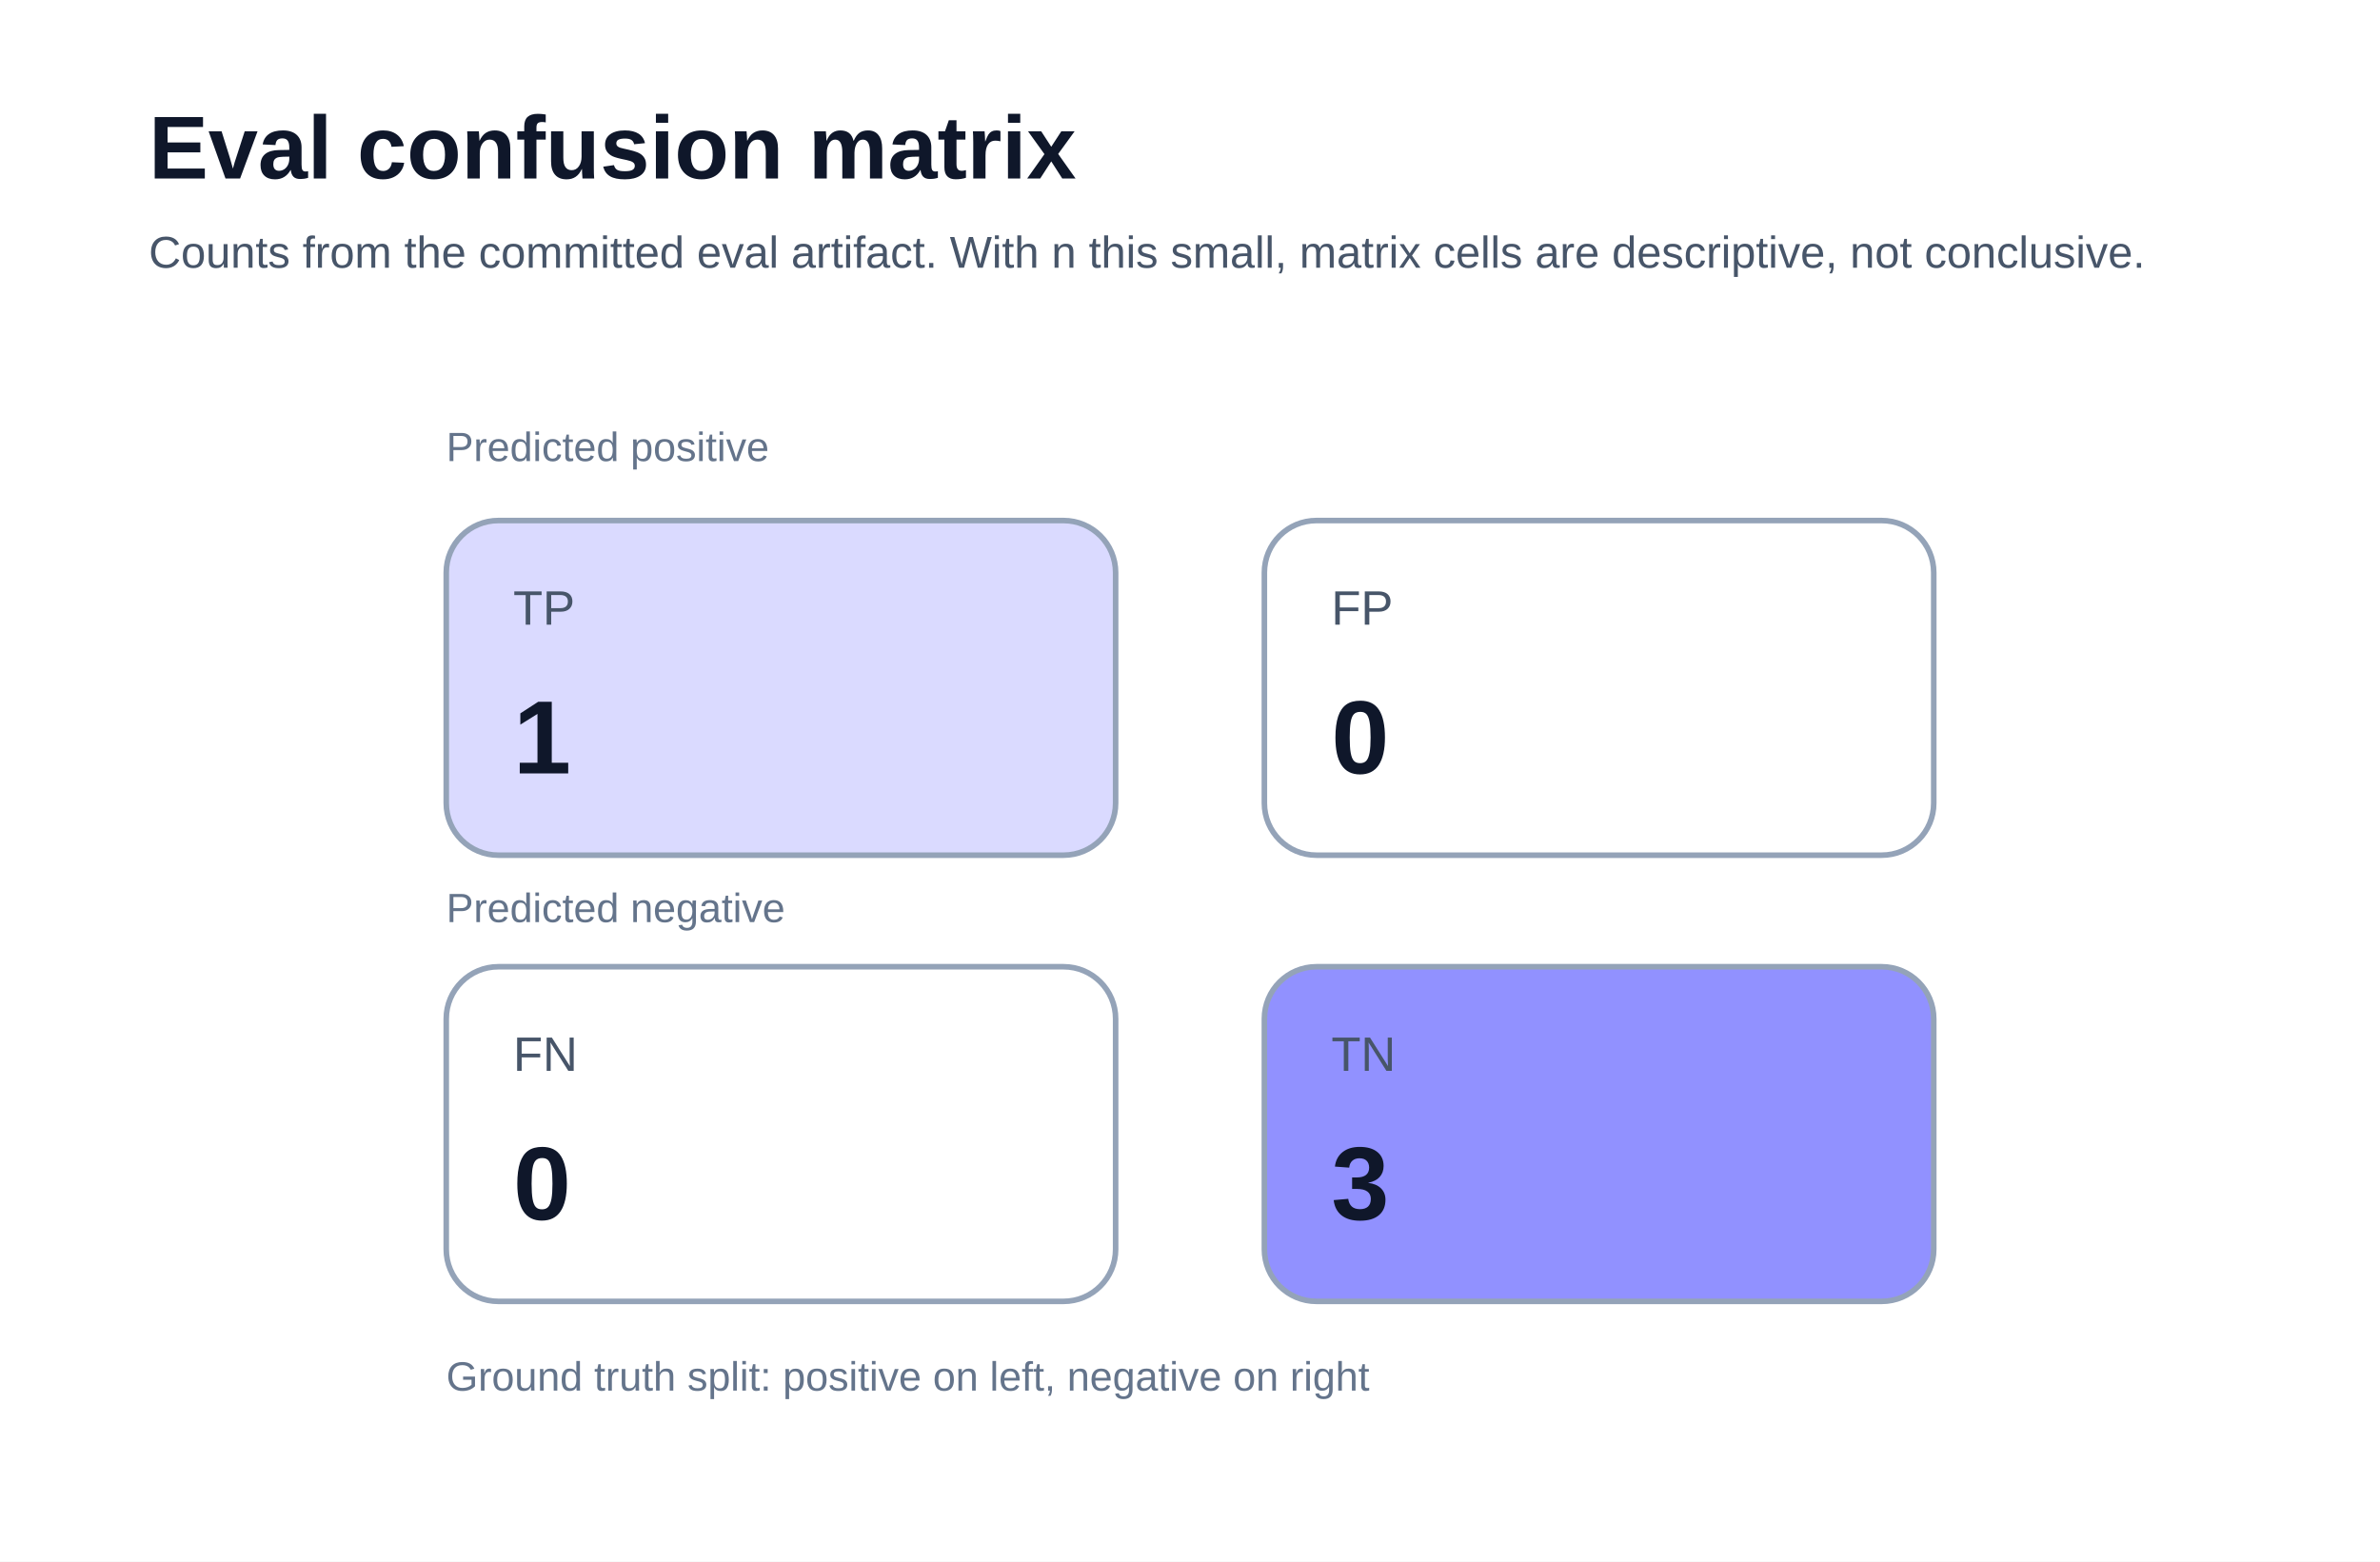
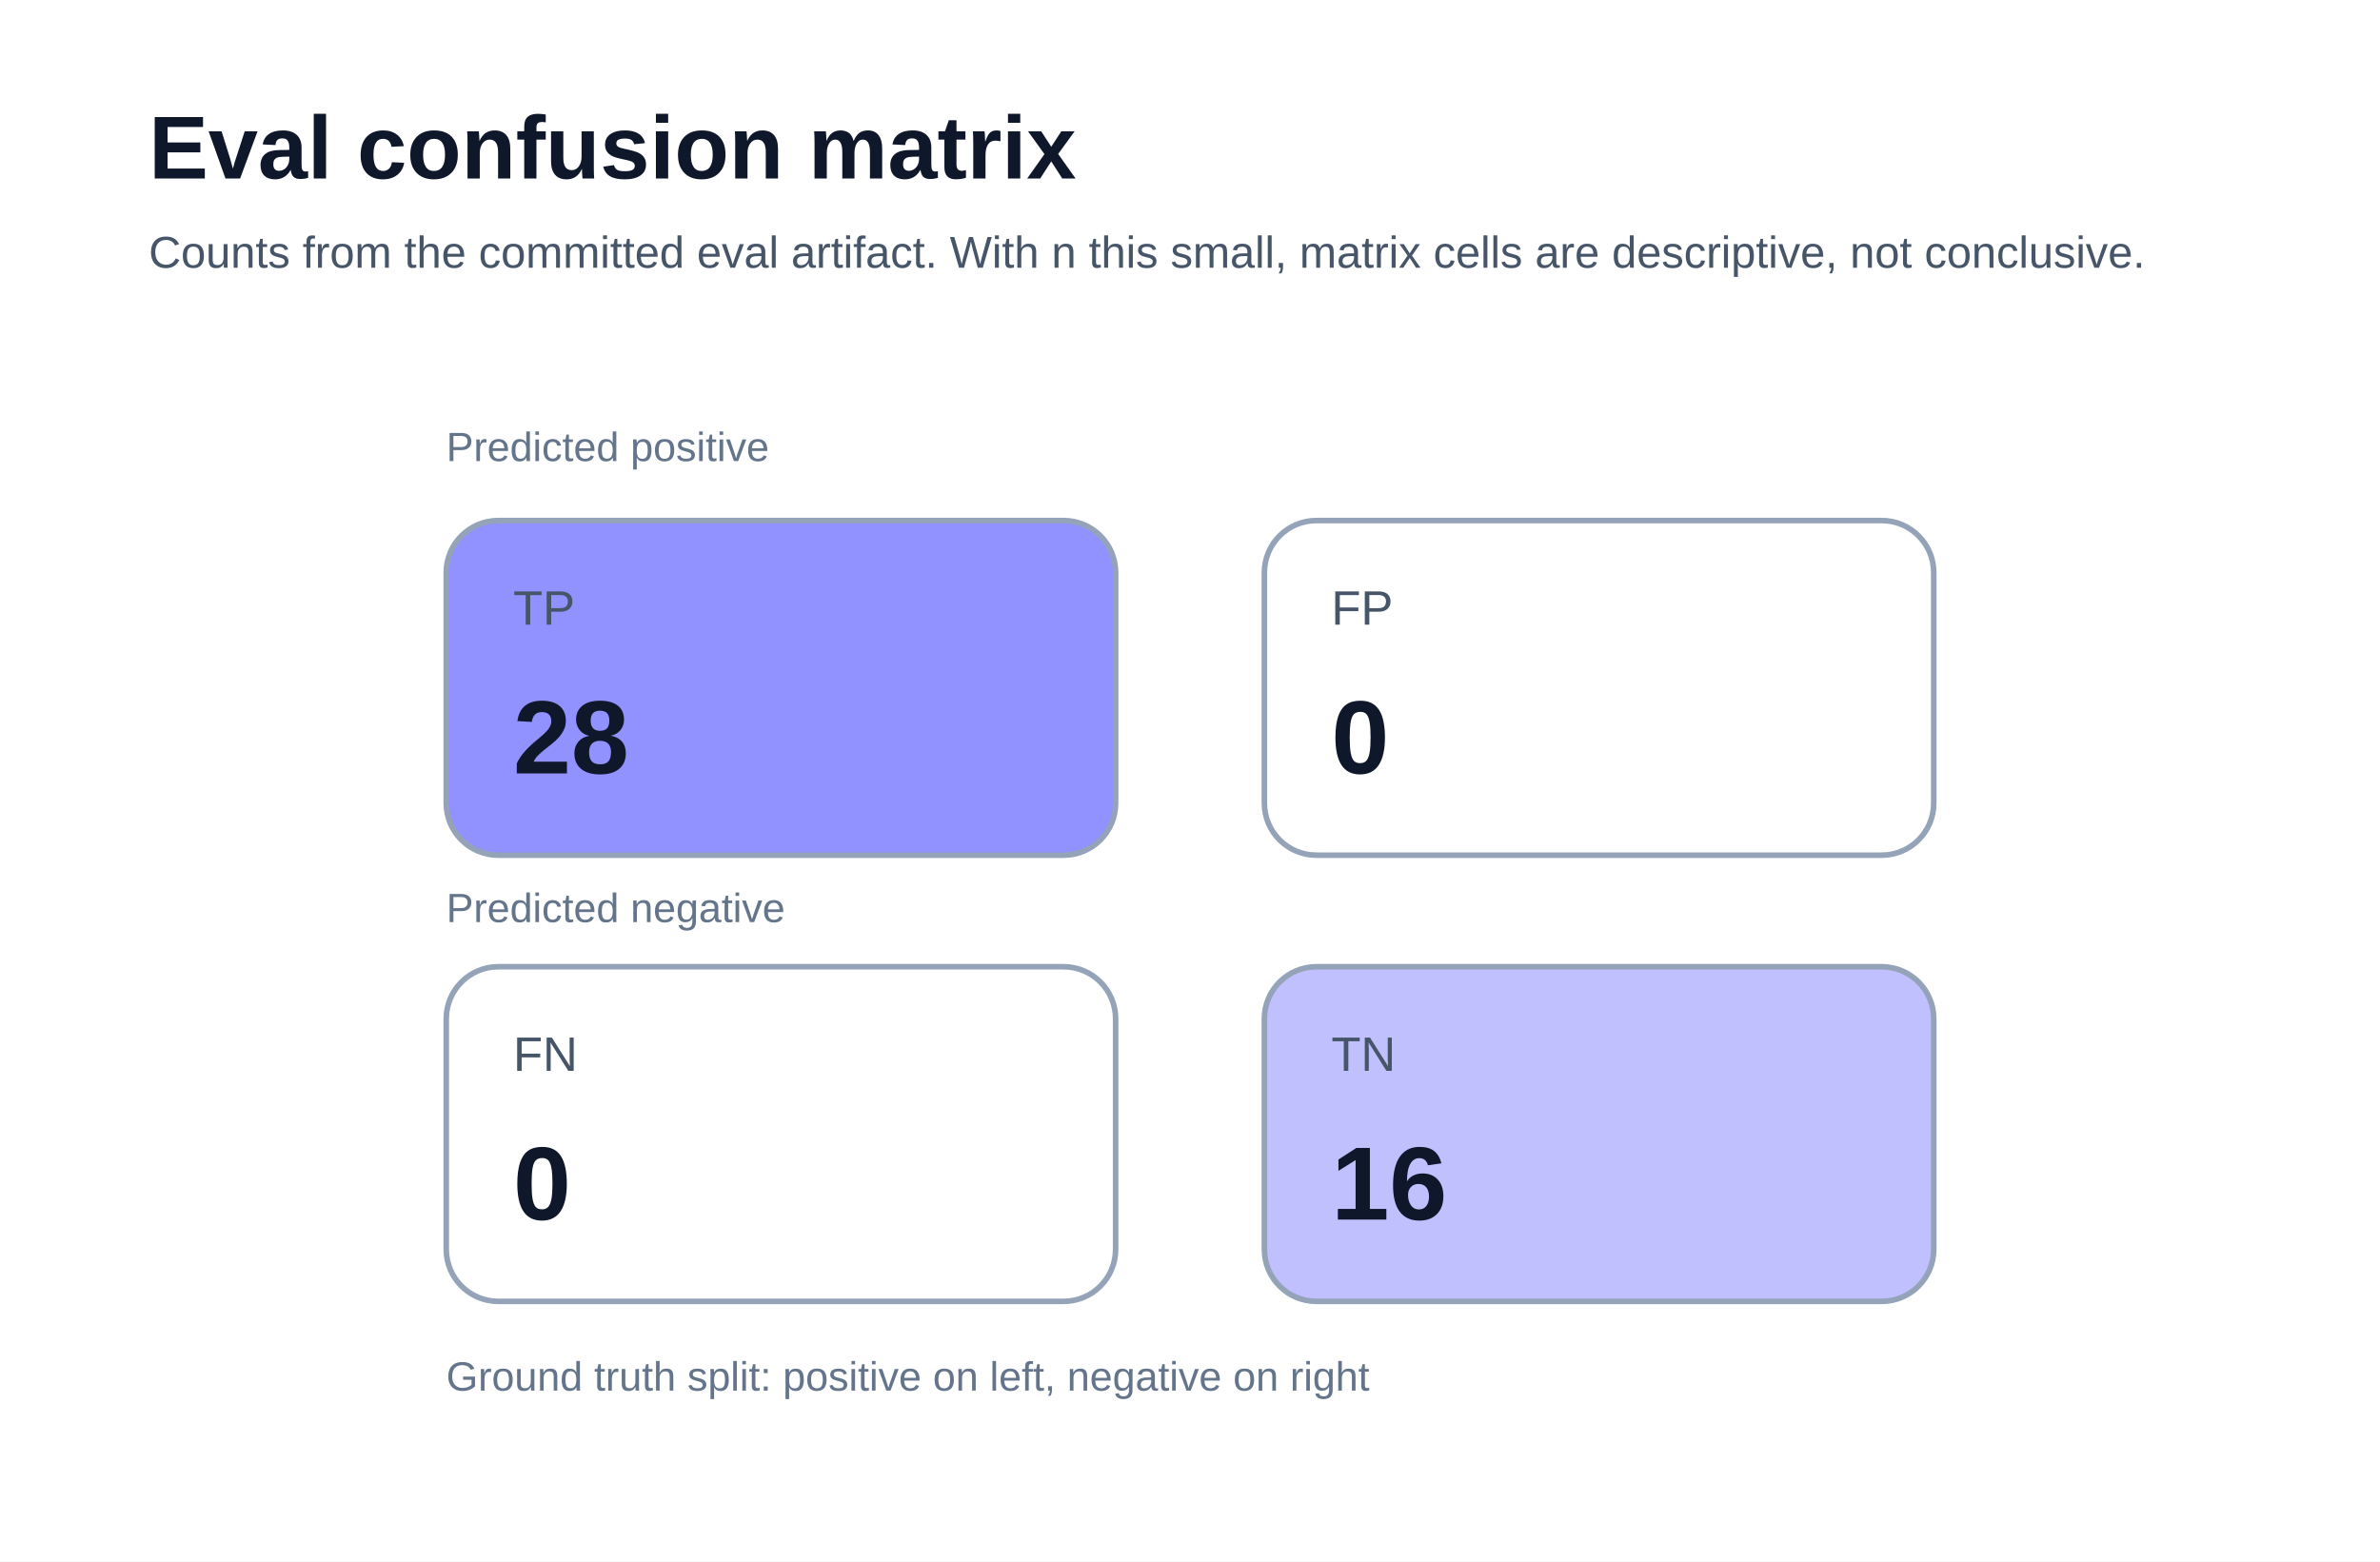
<svg xmlns="http://www.w3.org/2000/svg" width="640" height="420" viewBox="0 0 640 420" role="img">
  <style>
text { font-family: 'Segoe UI', Arial, sans-serif; fill: #0f172a; }
.title { font-size: 24px; font-weight: 700; }
.subtitle { font-size: 12px; fill: #475569; }
.card { fill: #f8fafc; stroke: #cbd5e1; stroke-width: 1.5; rx: 14; }
.accent { fill: #eff6ff; stroke: #93c5fd; stroke-width: 1.5; rx: 14; }
.warn { fill: #fff7ed; stroke: #fdba74; stroke-width: 1.5; rx: 14; }
.label { font-size: 13px; fill: #475569; }
.value { font-size: 28px; font-weight: 700; }
.small { font-size: 11px; fill: #64748b; }
.axis { stroke: #94a3b8; stroke-width: 1; }
.grid { stroke: #e2e8f0; stroke-width: 1; }
.legend { font-size: 12px; fill: #334155; }
.stub { font-size: 16px; font-weight: 600; }
</style>
  <rect x="0" y="0" width="640" height="420" fill="#ffffff" />
  <text class="title" x="40" y="48">Eval confusion matrix</text>
  <text class="subtitle" x="40" y="72">Counts from the committed eval artifact. With n this small, matrix cells are descriptive, not conclusive.</text>
-   <rect x="120" y="140" width="180" height="90" rx="14" fill="rgb(218, 218, 255)" stroke="#94a3b8" stroke-width="1.5" />
+   <rect x="120" y="140" width="180" height="90" rx="14" fill="rgb(145, 145, 255)" stroke="#94a3b8" stroke-width="1.5" />
  <text class="label" x="138" y="168">TP</text>
-   <text class="value" x="138" y="208">1</text>
+   <text class="value" x="138" y="208">28</text>
  <rect x="340" y="140" width="180" height="90" rx="14" fill="rgb(255, 255, 255)" stroke="#94a3b8" stroke-width="1.5" />
  <text class="label" x="358" y="168">FP</text>
  <text class="value" x="358" y="208">0</text>
  <rect x="120" y="260" width="180" height="90" rx="14" fill="rgb(255, 255, 255)" stroke="#94a3b8" stroke-width="1.5" />
  <text class="label" x="138" y="288">FN</text>
  <text class="value" x="138" y="328">0</text>
-   <rect x="340" y="260" width="180" height="90" rx="14" fill="rgb(145, 145, 255)" stroke="#94a3b8" stroke-width="1.5" />
+   <rect x="340" y="260" width="180" height="90" rx="14" fill="rgb(192, 192, 255)" stroke="#94a3b8" stroke-width="1.5" />
  <text class="label" x="358" y="288">TN</text>
-   <text class="value" x="358" y="328">3</text>
+   <text class="value" x="358" y="328">16</text>
  <text class="small" x="120" y="124">Predicted positive</text>
  <text class="small" x="120" y="248">Predicted negative</text>
  <text class="small" x="120" y="374">Ground truth split: positive on left, negative on right</text>
</svg>
